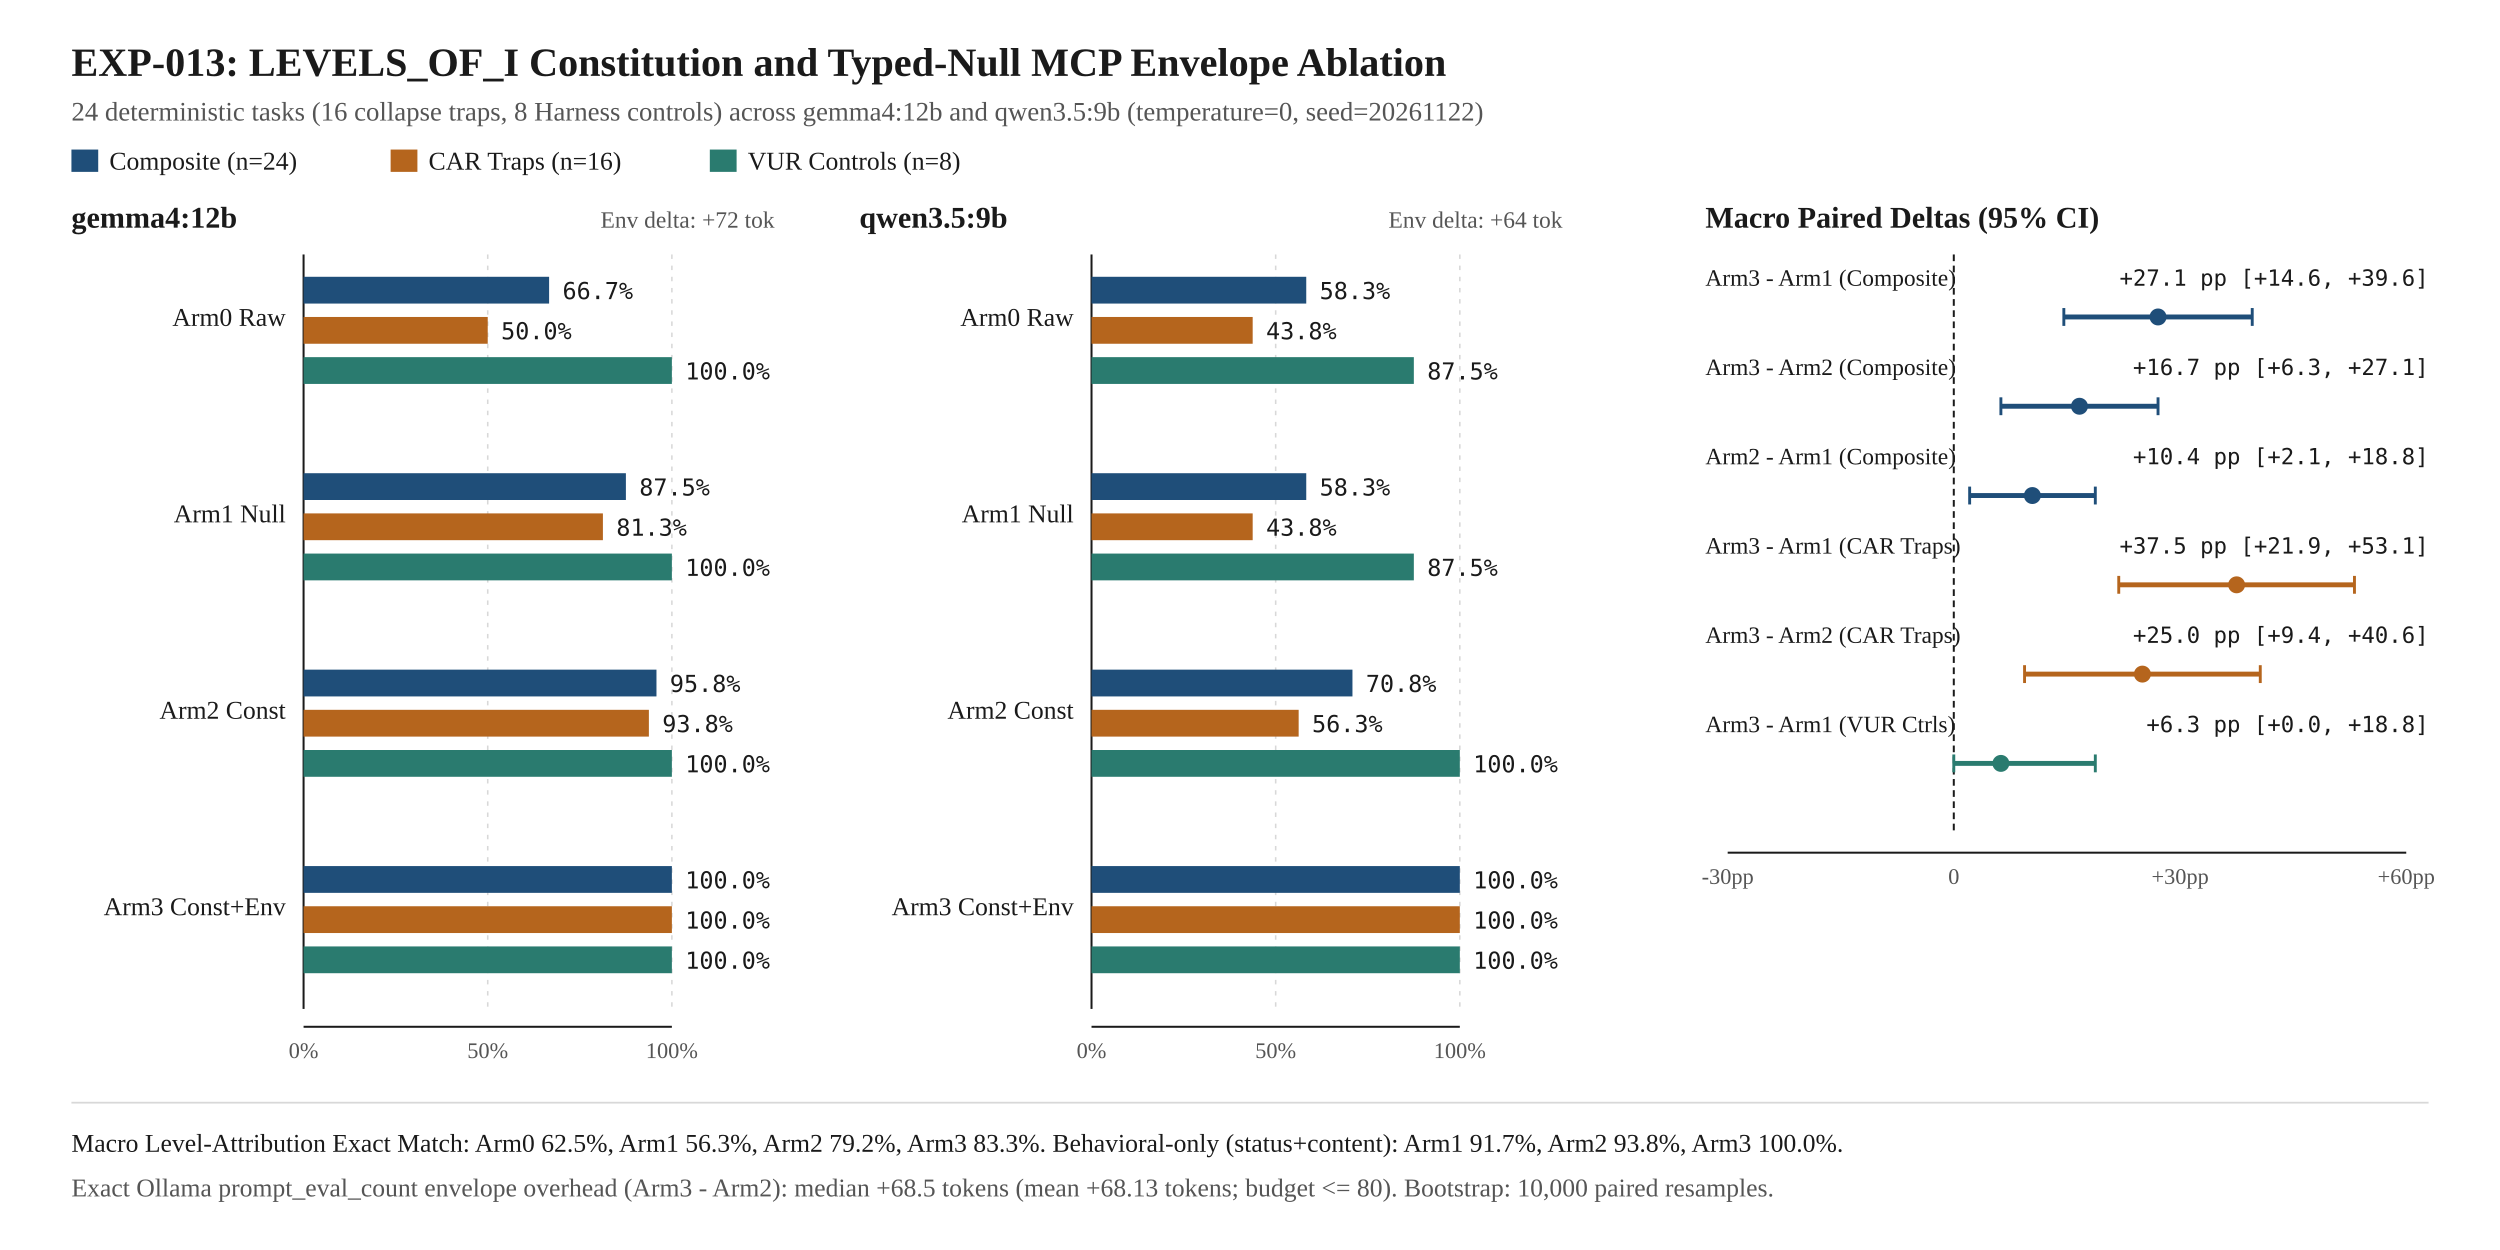
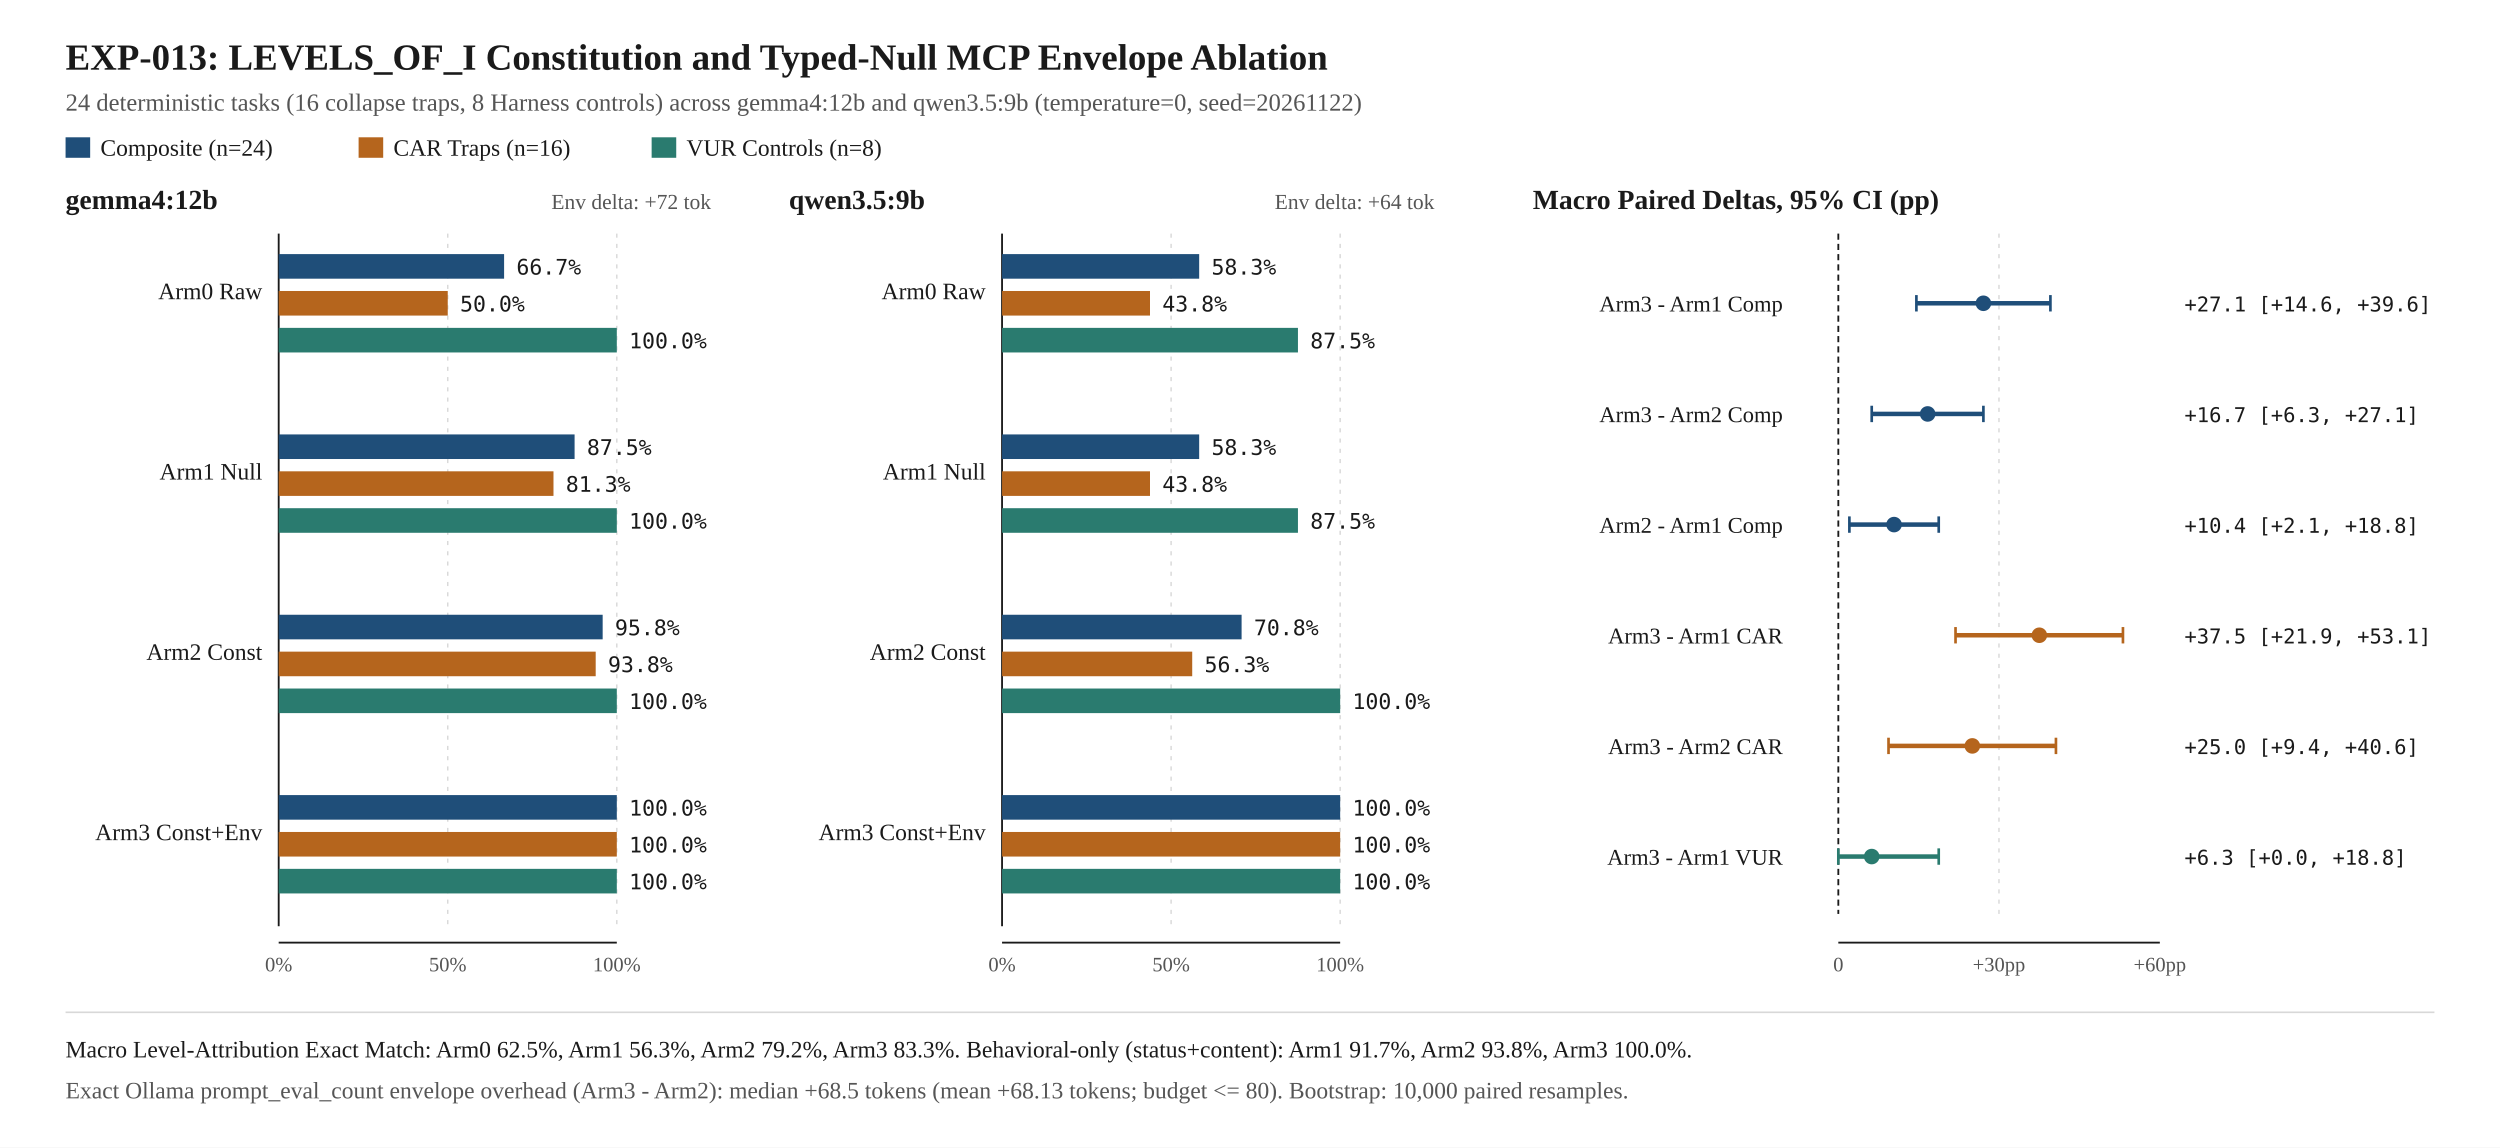
- <svg xmlns="http://www.w3.org/2000/svg" viewBox="0 0 1120 560" width="1120" height="560" role="img" aria-label="EXP-013 Typed-Null Envelope Ablation Results">
-   <rect x="0" y="0" width="1120" height="560" fill="#ffffff" />
+ <svg xmlns="http://www.w3.org/2000/svg" viewBox="0 0 1220 560" width="1220" height="560" role="img" aria-label="EXP-013 Typed-Null Envelope Ablation Results">
+   <rect x="0" y="0" width="1220" height="560" fill="#ffffff" />
  <style>
    text { font-family: Georgia, "Times New Roman", serif; fill: #1a1a1a; }
    .mono { font-family: Menlo, Consolas, monospace; }
    .muted { fill: #555555; }
  </style>
  <text x="32" y="34" font-size="18" font-weight="bold">EXP-013: LEVELS_OF_I Constitution and Typed-Null MCP Envelope Ablation</text>
  <text x="32" y="54" font-size="12" class="muted">24 deterministic tasks (16 collapse traps, 8 Harness controls) across gemma4:12b and qwen3.5:9b (temperature=0, seed=20261122)</text>
  <rect x="32" y="67" width="12" height="10" fill="#1f4e79" />
  <text x="49" y="76" font-size="11.5">Composite (n=24)</text>
  <rect x="175" y="67" width="12" height="10" fill="#b5651d" />
  <text x="192" y="76" font-size="11.5">CAR Traps (n=16)</text>
  <rect x="318" y="67" width="12" height="10" fill="#2a7b6f" />
  <text x="335" y="76" font-size="11.5">VUR Controls (n=8)</text>
  <text x="32" y="102" font-size="13.5" font-weight="bold">gemma4:12b</text>
  <text x="347" y="102" font-size="10.5" text-anchor="end" class="muted">Env delta: +72 tok</text>
  <line x1="136" y1="114" x2="136" y2="452" stroke="#1a1a1a" stroke-width="0.9" />
  <line x1="218.5" y1="114" x2="218.5" y2="452" stroke="#d8d8d8" stroke-width="0.7" stroke-dasharray="2,3" />
  <line x1="301.0" y1="114" x2="301.0" y2="452" stroke="#d8d8d8" stroke-width="0.7" stroke-dasharray="2,3" />
  <text x="128" y="146" font-size="11.5" text-anchor="end">Arm0 Raw</text>
  <rect x="136" y="124" width="110.0" height="12" fill="#1f4e79" />
  <text x="252.0" y="134" font-size="10.5" class="mono">66.7%</text>
  <rect x="136" y="142" width="82.5" height="12" fill="#b5651d" />
  <text x="224.5" y="152" font-size="10.5" class="mono">50.0%</text>
  <rect x="136" y="160" width="165.0" height="12" fill="#2a7b6f" />
  <text x="307.0" y="170" font-size="10.5" class="mono">100.0%</text>
  <text x="128" y="234" font-size="11.5" text-anchor="end">Arm1 Null</text>
  <rect x="136" y="212" width="144.4" height="12" fill="#1f4e79" />
  <text x="286.4" y="222" font-size="10.5" class="mono">87.5%</text>
  <rect x="136" y="230" width="134.1" height="12" fill="#b5651d" />
  <text x="276.1" y="240" font-size="10.5" class="mono">81.3%</text>
  <rect x="136" y="248" width="165.0" height="12" fill="#2a7b6f" />
  <text x="307.0" y="258" font-size="10.5" class="mono">100.0%</text>
  <text x="128" y="322" font-size="11.5" text-anchor="end">Arm2 Const</text>
  <rect x="136" y="300" width="158.1" height="12" fill="#1f4e79" />
  <text x="300.1" y="310" font-size="10.5" class="mono">95.8%</text>
  <rect x="136" y="318" width="154.7" height="12" fill="#b5651d" />
  <text x="296.7" y="328" font-size="10.5" class="mono">93.8%</text>
  <rect x="136" y="336" width="165.0" height="12" fill="#2a7b6f" />
  <text x="307.0" y="346" font-size="10.5" class="mono">100.0%</text>
  <text x="128" y="410" font-size="11.5" text-anchor="end">Arm3 Const+Env</text>
  <rect x="136" y="388" width="165.0" height="12" fill="#1f4e79" />
  <text x="307.0" y="398" font-size="10.5" class="mono">100.0%</text>
  <rect x="136" y="406" width="165.0" height="12" fill="#b5651d" />
  <text x="307.0" y="416" font-size="10.5" class="mono">100.0%</text>
  <rect x="136" y="424" width="165.0" height="12" fill="#2a7b6f" />
  <text x="307.0" y="434" font-size="10.5" class="mono">100.0%</text>
  <line x1="136" y1="460" x2="301" y2="460" stroke="#1a1a1a" stroke-width="0.9" />
  <text x="136" y="474" font-size="10" text-anchor="middle" class="muted">0%</text>
  <text x="218.5" y="474" font-size="10" text-anchor="middle" class="muted">50%</text>
  <text x="301.0" y="474" font-size="10" text-anchor="middle" class="muted">100%</text>
  <text x="385" y="102" font-size="13.5" font-weight="bold">qwen3.5:9b</text>
  <text x="700" y="102" font-size="10.5" text-anchor="end" class="muted">Env delta: +64 tok</text>
  <line x1="489" y1="114" x2="489" y2="452" stroke="#1a1a1a" stroke-width="0.9" />
  <line x1="571.5" y1="114" x2="571.5" y2="452" stroke="#d8d8d8" stroke-width="0.7" stroke-dasharray="2,3" />
  <line x1="654.0" y1="114" x2="654.0" y2="452" stroke="#d8d8d8" stroke-width="0.7" stroke-dasharray="2,3" />
  <text x="481" y="146" font-size="11.5" text-anchor="end">Arm0 Raw</text>
  <rect x="489" y="124" width="96.2" height="12" fill="#1f4e79" />
  <text x="591.2" y="134" font-size="10.5" class="mono">58.3%</text>
  <rect x="489" y="142" width="72.2" height="12" fill="#b5651d" />
  <text x="567.2" y="152" font-size="10.5" class="mono">43.8%</text>
  <rect x="489" y="160" width="144.4" height="12" fill="#2a7b6f" />
  <text x="639.4" y="170" font-size="10.5" class="mono">87.5%</text>
  <text x="481" y="234" font-size="11.5" text-anchor="end">Arm1 Null</text>
  <rect x="489" y="212" width="96.2" height="12" fill="#1f4e79" />
  <text x="591.2" y="222" font-size="10.5" class="mono">58.3%</text>
  <rect x="489" y="230" width="72.2" height="12" fill="#b5651d" />
  <text x="567.2" y="240" font-size="10.5" class="mono">43.8%</text>
  <rect x="489" y="248" width="144.4" height="12" fill="#2a7b6f" />
  <text x="639.4" y="258" font-size="10.5" class="mono">87.5%</text>
  <text x="481" y="322" font-size="11.5" text-anchor="end">Arm2 Const</text>
  <rect x="489" y="300" width="116.9" height="12" fill="#1f4e79" />
  <text x="611.9" y="310" font-size="10.5" class="mono">70.8%</text>
  <rect x="489" y="318" width="92.8" height="12" fill="#b5651d" />
  <text x="587.8" y="328" font-size="10.5" class="mono">56.3%</text>
  <rect x="489" y="336" width="165.0" height="12" fill="#2a7b6f" />
  <text x="660.0" y="346" font-size="10.5" class="mono">100.0%</text>
  <text x="481" y="410" font-size="11.5" text-anchor="end">Arm3 Const+Env</text>
  <rect x="489" y="388" width="165.0" height="12" fill="#1f4e79" />
  <text x="660.0" y="398" font-size="10.5" class="mono">100.0%</text>
  <rect x="489" y="406" width="165.0" height="12" fill="#b5651d" />
  <text x="660.0" y="416" font-size="10.5" class="mono">100.0%</text>
  <rect x="489" y="424" width="165.0" height="12" fill="#2a7b6f" />
  <text x="660.0" y="434" font-size="10.5" class="mono">100.0%</text>
  <line x1="489" y1="460" x2="654" y2="460" stroke="#1a1a1a" stroke-width="0.9" />
  <text x="489" y="474" font-size="10" text-anchor="middle" class="muted">0%</text>
  <text x="571.5" y="474" font-size="10" text-anchor="middle" class="muted">50%</text>
  <text x="654.0" y="474" font-size="10" text-anchor="middle" class="muted">100%</text>
-   <text x="764" y="102" font-size="13.5" font-weight="bold">Macro Paired Deltas (95% CI)</text>
-   <line x1="875.3" y1="114" x2="875.3" y2="374" stroke="#1a1a1a" stroke-width="0.9" stroke-dasharray="3,2" />
-   <text x="764" y="128" font-size="10.5">Arm3 - Arm1 (Composite)</text>
-   <text x="1088" y="128" font-size="10" text-anchor="end" class="mono">+27.1 pp [+14.6, +39.6]</text>
-   <line x1="924.6" y1="142" x2="1009.0" y2="142" stroke="#1f4e79" stroke-width="2.2" />
-   <line x1="924.6" y1="138" x2="924.6" y2="146" stroke="#1f4e79" stroke-width="1.3" />
-   <line x1="1009.0" y1="138" x2="1009.0" y2="146" stroke="#1f4e79" stroke-width="1.3" />
-   <circle cx="966.8" cy="142" r="3.8" fill="#1f4e79" />
-   <text x="764" y="168" font-size="10.5">Arm3 - Arm2 (Composite)</text>
-   <text x="1088" y="168" font-size="10" text-anchor="end" class="mono">+16.7 pp [+6.3, +27.1]</text>
-   <line x1="896.4" y1="182" x2="966.8" y2="182" stroke="#1f4e79" stroke-width="2.2" />
-   <line x1="896.4" y1="178" x2="896.4" y2="186" stroke="#1f4e79" stroke-width="1.3" />
-   <line x1="966.8" y1="178" x2="966.8" y2="186" stroke="#1f4e79" stroke-width="1.3" />
-   <circle cx="931.6" cy="182" r="3.8" fill="#1f4e79" />
-   <text x="764" y="208" font-size="10.5">Arm2 - Arm1 (Composite)</text>
-   <text x="1088" y="208" font-size="10" text-anchor="end" class="mono">+10.4 pp [+2.1, +18.8]</text>
-   <line x1="882.4" y1="222" x2="938.7" y2="222" stroke="#1f4e79" stroke-width="2.2" />
-   <line x1="882.4" y1="218" x2="882.4" y2="226" stroke="#1f4e79" stroke-width="1.3" />
-   <line x1="938.7" y1="218" x2="938.7" y2="226" stroke="#1f4e79" stroke-width="1.3" />
-   <circle cx="910.5" cy="222" r="3.8" fill="#1f4e79" />
-   <text x="764" y="248" font-size="10.5">Arm3 - Arm1 (CAR Traps)</text>
-   <text x="1088" y="248" font-size="10" text-anchor="end" class="mono">+37.5 pp [+21.9, +53.1]</text>
-   <line x1="949.2" y1="262" x2="1054.8" y2="262" stroke="#b5651d" stroke-width="2.2" />
-   <line x1="949.2" y1="258" x2="949.2" y2="266" stroke="#b5651d" stroke-width="1.3" />
-   <line x1="1054.8" y1="258" x2="1054.8" y2="266" stroke="#b5651d" stroke-width="1.3" />
-   <circle cx="1002.0" cy="262" r="3.8" fill="#b5651d" />
-   <text x="764" y="288" font-size="10.5">Arm3 - Arm2 (CAR Traps)</text>
-   <text x="1088" y="288" font-size="10" text-anchor="end" class="mono">+25.0 pp [+9.4, +40.6]</text>
-   <line x1="907.0" y1="302" x2="1012.6" y2="302" stroke="#b5651d" stroke-width="2.2" />
-   <line x1="907.0" y1="298" x2="907.0" y2="306" stroke="#b5651d" stroke-width="1.3" />
-   <line x1="1012.6" y1="298" x2="1012.6" y2="306" stroke="#b5651d" stroke-width="1.3" />
-   <circle cx="959.8" cy="302" r="3.8" fill="#b5651d" />
-   <text x="764" y="328" font-size="10.5">Arm3 - Arm1 (VUR Ctrls)</text>
-   <text x="1088" y="328" font-size="10" text-anchor="end" class="mono">+6.3 pp [+0.0, +18.8]</text>
-   <line x1="875.3" y1="342" x2="938.7" y2="342" stroke="#2a7b6f" stroke-width="2.2" />
-   <line x1="875.3" y1="338" x2="875.3" y2="346" stroke="#2a7b6f" stroke-width="1.3" />
-   <line x1="938.7" y1="338" x2="938.7" y2="346" stroke="#2a7b6f" stroke-width="1.3" />
-   <circle cx="896.4" cy="342" r="3.8" fill="#2a7b6f" />
-   <line x1="774.0" y1="382" x2="1078.0" y2="382" stroke="#1a1a1a" stroke-width="0.9" />
-   <text x="774.0" y="396" font-size="10" text-anchor="middle" class="muted">-30pp</text>
-   <text x="875.3" y="396" font-size="10" text-anchor="middle" class="muted">0</text>
-   <text x="976.7" y="396" font-size="10" text-anchor="middle" class="muted">+30pp</text>
-   <text x="1078.0" y="396" font-size="10" text-anchor="middle" class="muted">+60pp</text>
-   <line x1="32" y1="494" x2="1088" y2="494" stroke="#d8d8d8" stroke-width="0.8" />
+   <text x="748" y="102" font-size="13.5" font-weight="bold">Macro Paired Deltas, 95% CI (pp)</text>
+   <line x1="897.1" y1="114" x2="897.1" y2="446" stroke="#1a1a1a" stroke-width="0.9" stroke-dasharray="3,2" />
+   <line x1="975.5" y1="114" x2="975.5" y2="446" stroke="#d8d8d8" stroke-width="0.7" stroke-dasharray="2,3" />
+   <text x="870" y="152" font-size="11" text-anchor="end">Arm3 - Arm1 Comp</text>
+   <line x1="935.2" y1="148" x2="1000.6" y2="148" stroke="#1f4e79" stroke-width="2.2" />
+   <line x1="935.2" y1="144" x2="935.2" y2="152" stroke="#1f4e79" stroke-width="1.3" />
+   <line x1="1000.6" y1="144" x2="1000.6" y2="152" stroke="#1f4e79" stroke-width="1.3" />
+   <circle cx="967.9" cy="148" r="3.8" fill="#1f4e79" />
+   <text x="1066" y="152" font-size="10" class="mono">+27.1 [+14.6, +39.6]</text>
+   <text x="870" y="206" font-size="11" text-anchor="end">Arm3 - Arm2 Comp</text>
+   <line x1="913.4" y1="202" x2="967.9" y2="202" stroke="#1f4e79" stroke-width="2.2" />
+   <line x1="913.4" y1="198" x2="913.4" y2="206" stroke="#1f4e79" stroke-width="1.3" />
+   <line x1="967.9" y1="198" x2="967.9" y2="206" stroke="#1f4e79" stroke-width="1.3" />
+   <circle cx="940.7" cy="202" r="3.8" fill="#1f4e79" />
+   <text x="1066" y="206" font-size="10" class="mono">+16.7 [+6.3, +27.1]</text>
+   <text x="870" y="260" font-size="11" text-anchor="end">Arm2 - Arm1 Comp</text>
+   <line x1="902.5" y1="256" x2="946.1" y2="256" stroke="#1f4e79" stroke-width="2.2" />
+   <line x1="902.5" y1="252" x2="902.5" y2="260" stroke="#1f4e79" stroke-width="1.3" />
+   <line x1="946.1" y1="252" x2="946.1" y2="260" stroke="#1f4e79" stroke-width="1.3" />
+   <circle cx="924.3" cy="256" r="3.8" fill="#1f4e79" />
+   <text x="1066" y="260" font-size="10" class="mono">+10.4 [+2.1, +18.8]</text>
+   <text x="870" y="314" font-size="11" text-anchor="end">Arm3 - Arm1 CAR</text>
+   <line x1="954.3" y1="310" x2="1036.0" y2="310" stroke="#b5651d" stroke-width="2.2" />
+   <line x1="954.3" y1="306" x2="954.3" y2="314" stroke="#b5651d" stroke-width="1.3" />
+   <line x1="1036.0" y1="306" x2="1036.0" y2="314" stroke="#b5651d" stroke-width="1.3" />
+   <circle cx="995.2" cy="310" r="3.8" fill="#b5651d" />
+   <text x="1066" y="314" font-size="10" class="mono">+37.5 [+21.9, +53.1]</text>
+   <text x="870" y="368" font-size="11" text-anchor="end">Arm3 - Arm2 CAR</text>
+   <line x1="921.6" y1="364" x2="1003.3" y2="364" stroke="#b5651d" stroke-width="2.2" />
+   <line x1="921.6" y1="360" x2="921.6" y2="368" stroke="#b5651d" stroke-width="1.3" />
+   <line x1="1003.3" y1="360" x2="1003.3" y2="368" stroke="#b5651d" stroke-width="1.3" />
+   <circle cx="962.5" cy="364" r="3.8" fill="#b5651d" />
+   <text x="1066" y="368" font-size="10" class="mono">+25.0 [+9.4, +40.6]</text>
+   <text x="870" y="422" font-size="11" text-anchor="end">Arm3 - Arm1 VUR</text>
+   <line x1="897.1" y1="418" x2="946.1" y2="418" stroke="#2a7b6f" stroke-width="2.2" />
+   <line x1="897.1" y1="414" x2="897.1" y2="422" stroke="#2a7b6f" stroke-width="1.3" />
+   <line x1="946.1" y1="414" x2="946.1" y2="422" stroke="#2a7b6f" stroke-width="1.3" />
+   <circle cx="913.4" cy="418" r="3.8" fill="#2a7b6f" />
+   <text x="1066" y="422" font-size="10" class="mono">+6.3 [+0.0, +18.8]</text>
+   <line x1="897.1" y1="460" x2="1054.0" y2="460" stroke="#1a1a1a" stroke-width="0.9" />
+   <text x="897.1" y="474" font-size="10" text-anchor="middle" class="muted">0</text>
+   <text x="975.5" y="474" font-size="10" text-anchor="middle" class="muted">+30pp</text>
+   <text x="1054.0" y="474" font-size="10" text-anchor="middle" class="muted">+60pp</text>
+   <line x1="32" y1="494" x2="1188" y2="494" stroke="#d8d8d8" stroke-width="0.8" />
  <text x="32" y="516" font-size="11.5">Macro Level-Attribution Exact Match: Arm0 62.5%, Arm1 56.3%, Arm2 79.2%, Arm3 83.3%. Behavioral-only (status+content): Arm1 91.7%, Arm2 93.8%, Arm3 100.0%.</text>
  <text x="32" y="536" font-size="11.5" class="muted">Exact Ollama prompt_eval_count envelope overhead (Arm3 - Arm2): median +68.5 tokens (mean +68.13 tokens; budget &lt;= 80). Bootstrap: 10,000 paired resamples.</text>
</svg>
